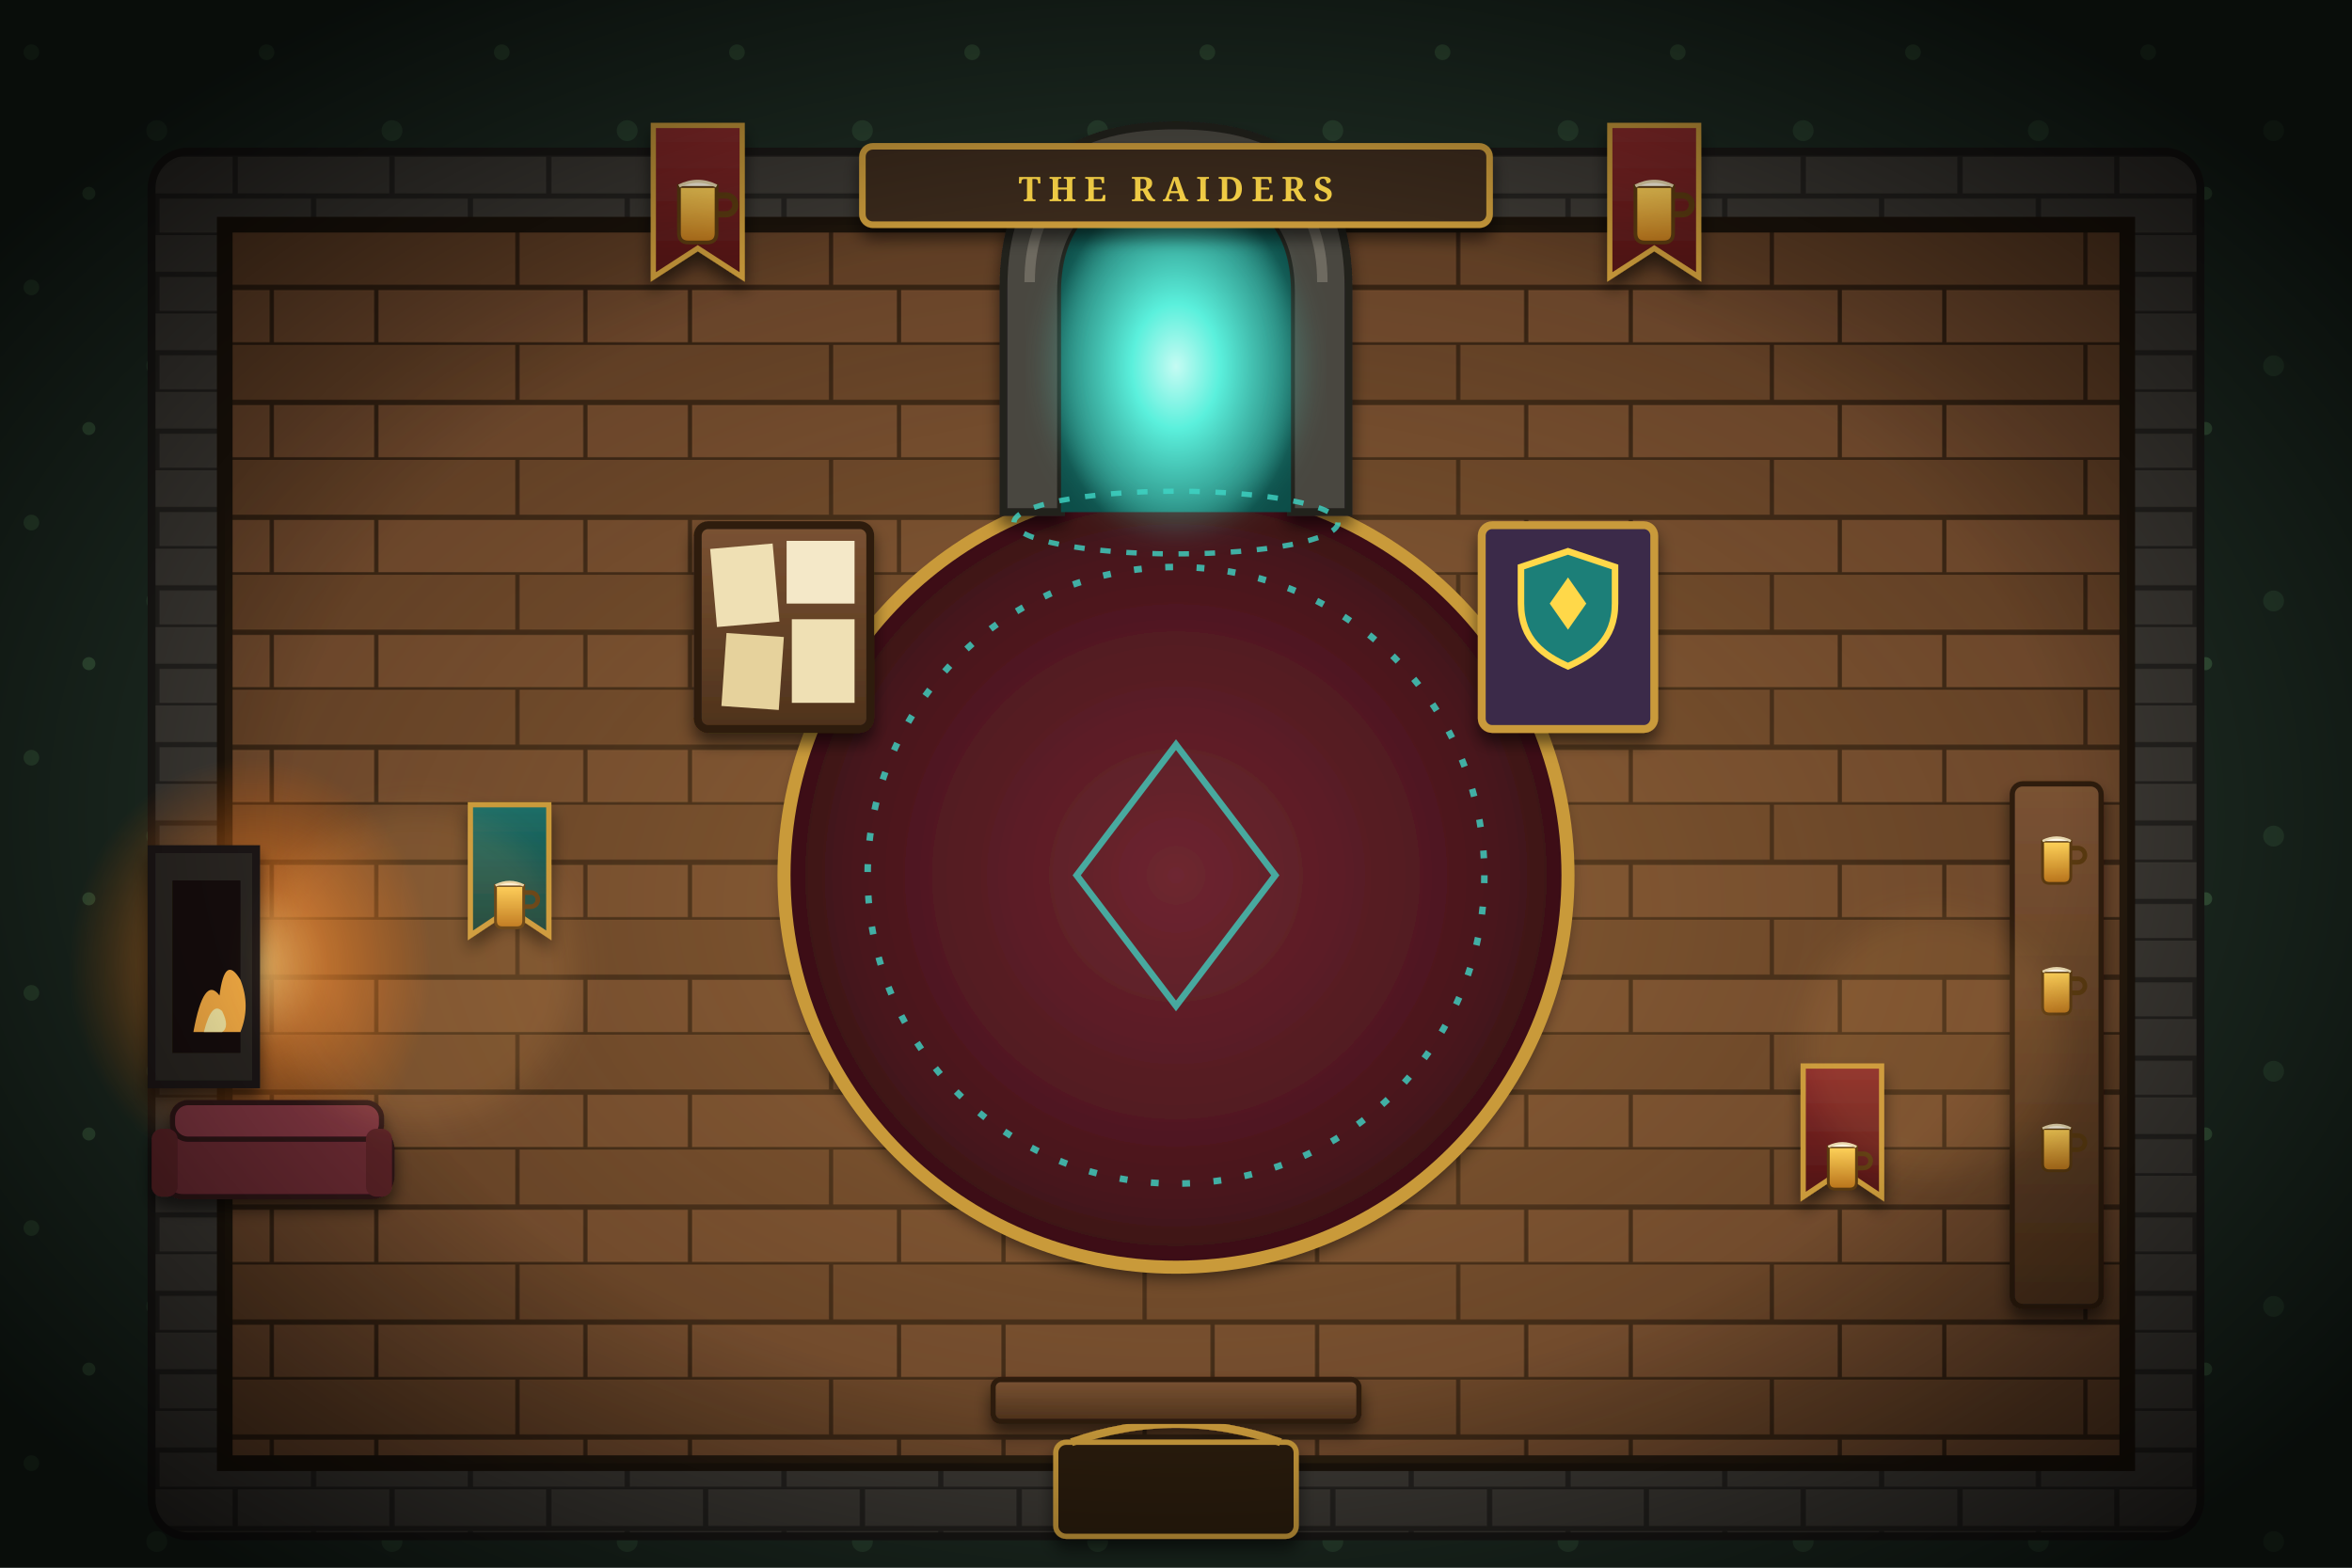
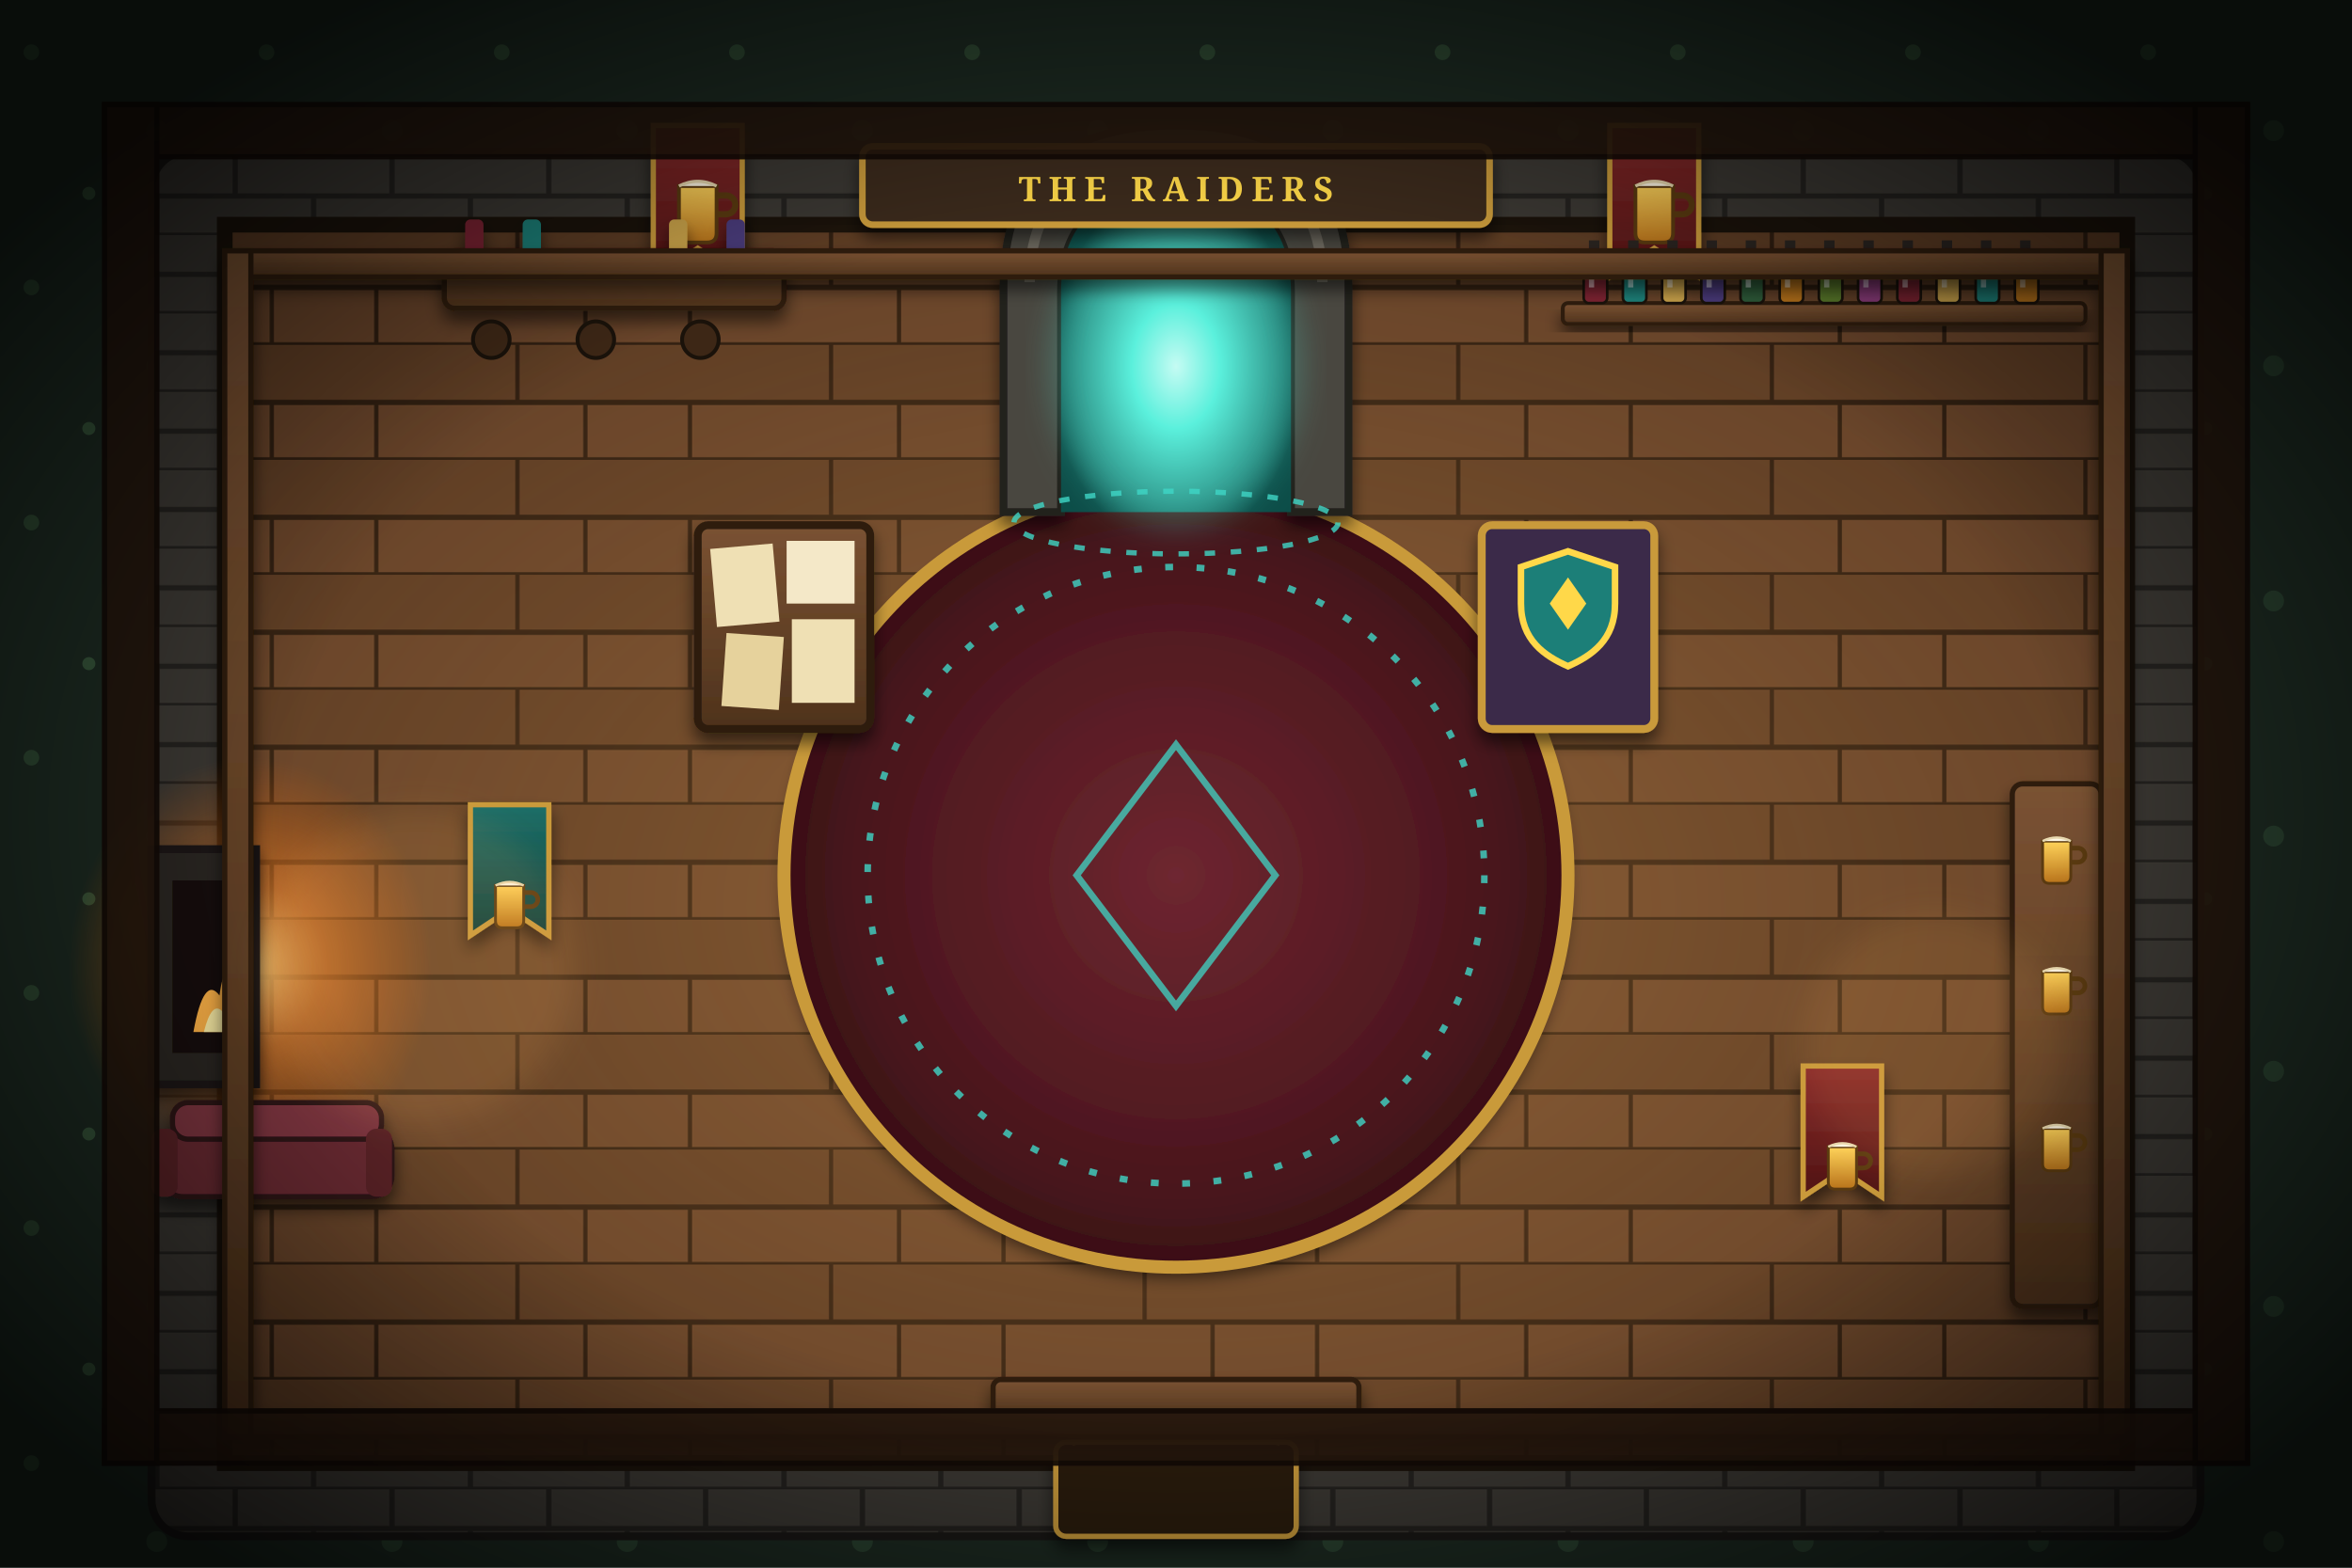
<svg xmlns="http://www.w3.org/2000/svg" viewBox="0 0 900 600" width="900" height="600">
  <defs>
    <pattern id="planks" width="120" height="44" patternUnits="userSpaceOnUse">
      <rect width="120" height="22" fill="#5b3b23" />
      <rect y="22" width="120" height="22" fill="#644128" />
      <path d="M0 22h120M0 44h120" stroke="#2e1d10" stroke-width="2" />
      <path d="M78 0v22M24 22v22M104 22v22" stroke="#2e1d10" stroke-width="1.6" />
    </pattern>
    <pattern id="stone" width="60" height="30" patternUnits="userSpaceOnUse">
      <rect width="60" height="30" fill="#3b3833" />
      <path d="M0 15h60M0 30h60M30 0v15M0 15v15M60 15v15" stroke="#24221f" stroke-width="2" />
    </pattern>
    <pattern id="grass" width="90" height="90" patternUnits="userSpaceOnUse">
      <rect width="90" height="90" fill="#1d2b22" />
      <circle cx="12" cy="20" r="3" fill="#2f4a33" />
      <circle cx="60" cy="50" r="4" fill="#2a4230" />
      <circle cx="34" cy="74" r="2.5" fill="#37563b" />
    </pattern>
    <radialGradient id="warm" cx="50%" cy="55%" r="60%">
      <stop offset="0" stop-color="#ffb35c" stop-opacity=".28" />
      <stop offset="1" stop-color="#ffb35c" stop-opacity="0" />
    </radialGradient>
    <radialGradient id="fire" cx="50%" cy="50%" r="50%">
      <stop offset="0" stop-color="#ffd27a" stop-opacity=".9" />
      <stop offset=".4" stop-color="#ff8a2a" stop-opacity=".5" />
      <stop offset="1" stop-color="#ff6a00" stop-opacity="0" />
    </radialGradient>
    <radialGradient id="gate" cx="50%" cy="55%" r="55%">
      <stop offset="0" stop-color="#e8fffb" />
      <stop offset=".35" stop-color="#5af0dc" />
      <stop offset="1" stop-color="#0c4d48" />
    </radialGradient>
    <radialGradient id="vig" cx="50%" cy="52%" r="62%">
      <stop offset=".6" stop-color="#000" stop-opacity="0" />
      <stop offset="1" stop-color="#000" stop-opacity=".7" />
    </radialGradient>
    <radialGradient id="rug" cx="50%" cy="50%" r="50%">
      <stop offset="0" stop-color="#6e2630" />
      <stop offset=".8" stop-color="#4a161d" />
      <stop offset="1" stop-color="#3a1016" />
    </radialGradient>
    <linearGradient id="wood" x1="0" y1="0" x2="0" y2="1">
      <stop offset="0" stop-color="#7a5232" />
      <stop offset="1" stop-color="#4e321c" />
    </linearGradient>
    <linearGradient id="banner" x1="0" y1="0" x2="0" y2="1">
      <stop offset="0" stop-color="#8a2b2b" />
      <stop offset="1" stop-color="#4f1414" />
    </linearGradient>
    <linearGradient id="bannerT" x1="0" y1="0" x2="0" y2="1">
      <stop offset="0" stop-color="#1d6f68" />
      <stop offset="1" stop-color="#0c3d39" />
    </linearGradient>
    <linearGradient id="beer" x1="0" y1="0" x2="0" y2="1">
      <stop offset="0" stop-color="#ffd35a" />
      <stop offset="1" stop-color="#b8731a" />
    </linearGradient>
    <filter id="soft">
      <feGaussianBlur stdDeviation="6" />
    </filter>
    <filter id="shadow" x="-20%" y="-20%" width="140%" height="160%">
      <feDropShadow dx="0" dy="4" stdDeviation="3" flood-color="#000" flood-opacity=".55" />
    </filter>
    <g id="tankard">
      <path d="M-6-9h12v15q0 3-3 3h-6q-3 0-3-3z" fill="url(#beer)" stroke="#5a3a10" stroke-width="1.2" />
      <path d="M6-6h3a3 3 0 0 1 0 6h-3" fill="none" stroke="#5a3a10" stroke-width="2" />
      <path d="M-6-9q6-3 12 0" fill="#fff8e6" stroke="#e8d9b0" stroke-width="1" />
    </g>
  </defs>
  <rect width="900" height="600" fill="url(#grass)" />
  <rect x="58" y="58" width="784" height="530" rx="14" fill="url(#stone)" stroke="#1a1816" stroke-width="3" />
  <rect x="86" y="86" width="728" height="474" fill="url(#planks)" />
  <rect x="86" y="86" width="728" height="474" fill="none" stroke="#1a120a" stroke-width="6" />
  <rect x="86" y="86" width="728" height="474" fill="url(#warm)" />
  <g filter="url(#shadow)">
    <circle cx="450" cy="335" r="150" fill="url(#rug)" />
  </g>
  <circle cx="450" cy="335" r="150" fill="none" stroke="#c99a3a" stroke-width="5" />
  <circle cx="450" cy="335" r="118" fill="none" stroke="#3fd6c6" stroke-width="2.5" stroke-dasharray="3 9" opacity=".8" />
  <path d="M450 285 488 335 450 385 412 335Z" fill="none" stroke="#3fd6c6" stroke-width="2.5" opacity=".75" />
  <g filter="url(#shadow)">
    <path d="M384 196V110q0-62 66-62t66 62v86h-22v-84q0-40-44-40t-44 40v84z" fill="#4a4740" stroke="#24221f" stroke-width="3" />
    <path d="M394 108q0-48 56-48t56 48" fill="none" stroke="#6e6a60" stroke-width="4" />
  </g>
  <path d="M406 196v-84q0-40 44-40t44 40v84z" fill="url(#gate)" />
  <ellipse cx="450" cy="140" rx="48" ry="62" fill="#5af0dc" opacity=".25" filter="url(#soft)" />
  <ellipse cx="450" cy="200" rx="62" ry="12" fill="none" stroke="#3fd6c6" stroke-width="2" stroke-dasharray="4 6" opacity=".8" />
  <g filter="url(#shadow)">
    <rect x="330" y="56" width="240" height="30" rx="4" fill="#3b2a1a" stroke="#c99a3a" stroke-width="2.5" />
    <text x="450" y="77" text-anchor="middle" font-family="Georgia, serif" font-weight="700" font-size="13" letter-spacing="3" fill="#ffd84a">THE RAIDERS</text>
  </g>
  <g transform="translate(0,-12)">
    <g filter="url(#shadow)">
      <path d="M250 60h34v58l-17-11-17 11z" fill="url(#banner)" stroke="#c99a3a" stroke-width="2" />
      <path d="M616 60h34v58l-17-11-17 11z" fill="url(#banner)" stroke="#c99a3a" stroke-width="2" />
      <path d="M180 320h30v50l-15-10-15 10z" fill="url(#bannerT)" stroke="#c99a3a" stroke-width="2" />
      <path d="M690 420h30v50l-15-10-15 10z" fill="url(#banner)" stroke="#c99a3a" stroke-width="2" />
    </g>
    <use href="#tankard" transform="translate(267,94) scale(1.2)" />
    <use href="#tankard" transform="translate(633,94) scale(1.2)" />
  </g>
  <use href="#tankard" transform="translate(195,347) scale(.9)" />
  <use href="#tankard" transform="translate(705,447) scale(.9)" />
  <g transform="translate(181,79)">
    <g filter="url(#shadow)">
      <rect x="86" y="122" width="66" height="78" rx="4" fill="url(#wood)" stroke="#2e1d10" stroke-width="3" />
      <rect x="92" y="130" width="24" height="30" fill="#efe0b4" transform="rotate(-5 104 145)" />
      <rect x="120" y="128" width="26" height="24" fill="#f4e8c8" />
      <rect x="96" y="164" width="22" height="28" fill="#e6d29c" transform="rotate(4 107 178)" />
      <rect x="122" y="158" width="24" height="32" fill="#efe0b4" />
    </g>
  </g>
  <g transform="translate(-181,79)">
    <g filter="url(#shadow)">
      <rect x="748" y="122" width="66" height="78" rx="4" fill="#3a2a4a" stroke="#c99a3a" stroke-width="3" />
      <path d="M781 132l18 6v14c0 14-9 20-18 24-9-4-18-10-18-24v-14z" fill="#1d7f78" stroke="#ffd84a" stroke-width="2.5" />
      <path d="M781 142l7 10-7 10-7-10z" fill="#ffd84a" />
    </g>
  </g>
  <ellipse cx="96" cy="370" rx="70" ry="80" fill="url(#fire)" />
  <g filter="url(#shadow)">
    <rect x="58" y="325" width="40" height="90" fill="#2a2724" stroke="#1a1816" stroke-width="3" />
    <rect x="66" y="337" width="26" height="66" fill="#140c08" />
  </g>
  <path d="M74 395q4-22 10-14q2-16 8-6q4 10 0 20z" fill="#ffb347" />
  <path d="M78 395q3-12 7-8q3 6 0 8z" fill="#fff1a8" />
  <g filter="url(#shadow)">
    <rect x="62" y="432" width="88" height="26" rx="8" fill="#6b2a33" stroke="#2e1218" stroke-width="2" />
    <rect x="66" y="422" width="80" height="14" rx="6" fill="#7e3440" stroke="#2e1218" stroke-width="2" />
    <rect x="58" y="432" width="10" height="26" rx="4" fill="#5a2028" />
    <rect x="140" y="432" width="10" height="26" rx="4" fill="#5a2028" />
  </g>
  <g filter="url(#shadow)">
    <rect x="770" y="300" width="34" height="200" rx="4" fill="url(#wood)" stroke="#2e1d10" stroke-width="2" />
  </g>
  <use href="#tankard" transform="translate(787,330) scale(.9)" />
  <use href="#tankard" transform="translate(787,380) scale(.9)" />
  <use href="#tankard" transform="translate(787,440) scale(.9)" />
  <g filter="url(#shadow)">
    <rect x="404" y="552" width="92" height="36" rx="4" fill="#2a1a10" stroke="#c99a3a" stroke-width="2" />
    <path d="M410 552q40-14 80 0" fill="none" stroke="#c99a3a" stroke-width="3" />
    <rect x="380" y="528" width="140" height="16" rx="3" fill="url(#wood)" stroke="#2e1d10" stroke-width="2" />
  </g>
+   <g filter="url(#shadow)">
+     <rect x="170" y="96" width="130" height="22" rx="4" fill="url(#wood)" stroke="#2e1d10" stroke-width="2" />
+     <rect x="178" y="84" width="7" height="14" rx="2" fill="#7a2230" />
+     <rect x="200" y="84" width="7" height="14" rx="2" fill="#1d7f78" />
+     <rect x="256" y="84" width="7" height="14" rx="2" fill="#c9a24a" />
+     <rect x="278" y="84" width="7" height="14" rx="2" fill="#4a3a7a" />
+   </g>
+   <g fill="#3d2716" stroke="#1a120a" stroke-width="1.5">
+     <circle cx="188" cy="130" r="7" />
+     <circle cx="228" cy="130" r="7" />
+     <circle cx="268" cy="130" r="7" />
+   </g>
+   <g filter="url(#shadow)">
+     <rect x="598" y="116" width="200" height="8" rx="2" fill="url(#wood)" stroke="#2e1d10" stroke-width="1.5" />
+   </g>
+   <g>
+     <rect x="608" y="92" width="4" height="9" fill="#2a2420" />
+     <rect x="606" y="100" width="9" height="16" rx="2" fill="#7a2230" stroke="#1a120a" stroke-width="1" />
+     <rect x="608" y="104" width="2" height="6" fill="#fff8" />
+     <rect x="623" y="92" width="4" height="9" fill="#2a2420" />
+     <rect x="621" y="100" width="9" height="16" rx="2" fill="#1d7f78" stroke="#1a120a" stroke-width="1" />
+     <rect x="623" y="104" width="2" height="6" fill="#fff8" />
+     <rect x="638" y="92" width="4" height="9" fill="#2a2420" />
+     <rect x="636" y="100" width="9" height="16" rx="2" fill="#c9a24a" stroke="#1a120a" stroke-width="1" />
+     <rect x="638" y="104" width="2" height="6" fill="#fff8" />
+     <rect x="653" y="92" width="4" height="9" fill="#2a2420" />
+     <rect x="651" y="100" width="9" height="16" rx="2" fill="#4a3a7a" stroke="#1a120a" stroke-width="1" />
+     <rect x="653" y="104" width="2" height="6" fill="#fff8" />
+     <rect x="668" y="92" width="4" height="9" fill="#2a2420" />
+     <rect x="666" y="100" width="9" height="16" rx="2" fill="#2e5c3a" stroke="#1a120a" stroke-width="1" />
+     <rect x="668" y="104" width="2" height="6" fill="#fff8" />
+     <rect x="683" y="92" width="4" height="9" fill="#2a2420" />
+     <rect x="681" y="100" width="9" height="16" rx="2" fill="#b8731a" stroke="#1a120a" stroke-width="1" />
+     <rect x="683" y="104" width="2" height="6" fill="#fff8" />
+     <rect x="698" y="92" width="4" height="9" fill="#2a2420" />
+     <rect x="696" y="100" width="9" height="16" rx="2" fill="#5a7a2a" stroke="#1a120a" stroke-width="1" />
+     <rect x="698" y="104" width="2" height="6" fill="#fff8" />
+     <rect x="713" y="92" width="4" height="9" fill="#2a2420" />
+     <rect x="711" y="100" width="9" height="16" rx="2" fill="#8a3b7a" stroke="#1a120a" stroke-width="1" />
+     <rect x="713" y="104" width="2" height="6" fill="#fff8" />
+     <rect x="728" y="92" width="4" height="9" fill="#2a2420" />
+     <rect x="726" y="100" width="9" height="16" rx="2" fill="#7a2230" stroke="#1a120a" stroke-width="1" />
+     <rect x="728" y="104" width="2" height="6" fill="#fff8" />
+     <rect x="743" y="92" width="4" height="9" fill="#2a2420" />
+     <rect x="741" y="100" width="9" height="16" rx="2" fill="#c9a24a" stroke="#1a120a" stroke-width="1" />
+     <rect x="743" y="104" width="2" height="6" fill="#fff8" />
+     <rect x="758" y="92" width="4" height="9" fill="#2a2420" />
+     <rect x="756" y="100" width="9" height="16" rx="2" fill="#1d7f78" stroke="#1a120a" stroke-width="1" />
+     <rect x="758" y="104" width="2" height="6" fill="#fff8" />
+     <rect x="773" y="92" width="4" height="9" fill="#2a2420" />
+     <rect x="771" y="100" width="9" height="16" rx="2" fill="#b8731a" stroke="#1a120a" stroke-width="1" />
+     <rect x="773" y="104" width="2" height="6" fill="#fff8" />
+   </g>
+   <g fill="url(#wood)" stroke="#2e1d10" stroke-width="2" filter="url(#shadow)">
+     <rect x="86" y="96" width="728" height="10" />
+     <rect x="86" y="540" width="728" height="10" />
+     <rect x="86" y="96" width="10" height="454" />
+     <rect x="804" y="96" width="10" height="454" />
+   </g>
+   <g fill="#24160c" stroke="#120a05" stroke-width="2" opacity=".92">
+     <rect x="40" y="40" width="820" height="20" />
+     <rect x="40" y="540" width="820" height="20" />
+     <rect x="40" y="40" width="20" height="520" />
+     <rect x="840" y="40" width="20" height="520" />
+   </g>
  <g filter="url(#soft)" opacity=".5">
    <circle cx="160" cy="370" r="60" fill="#ffb35c" opacity=".25" />
    <circle cx="740" cy="400" r="50" fill="#ffb35c" opacity=".2" />
  </g>
  <rect width="900" height="600" fill="url(#vig)" />
</svg>
